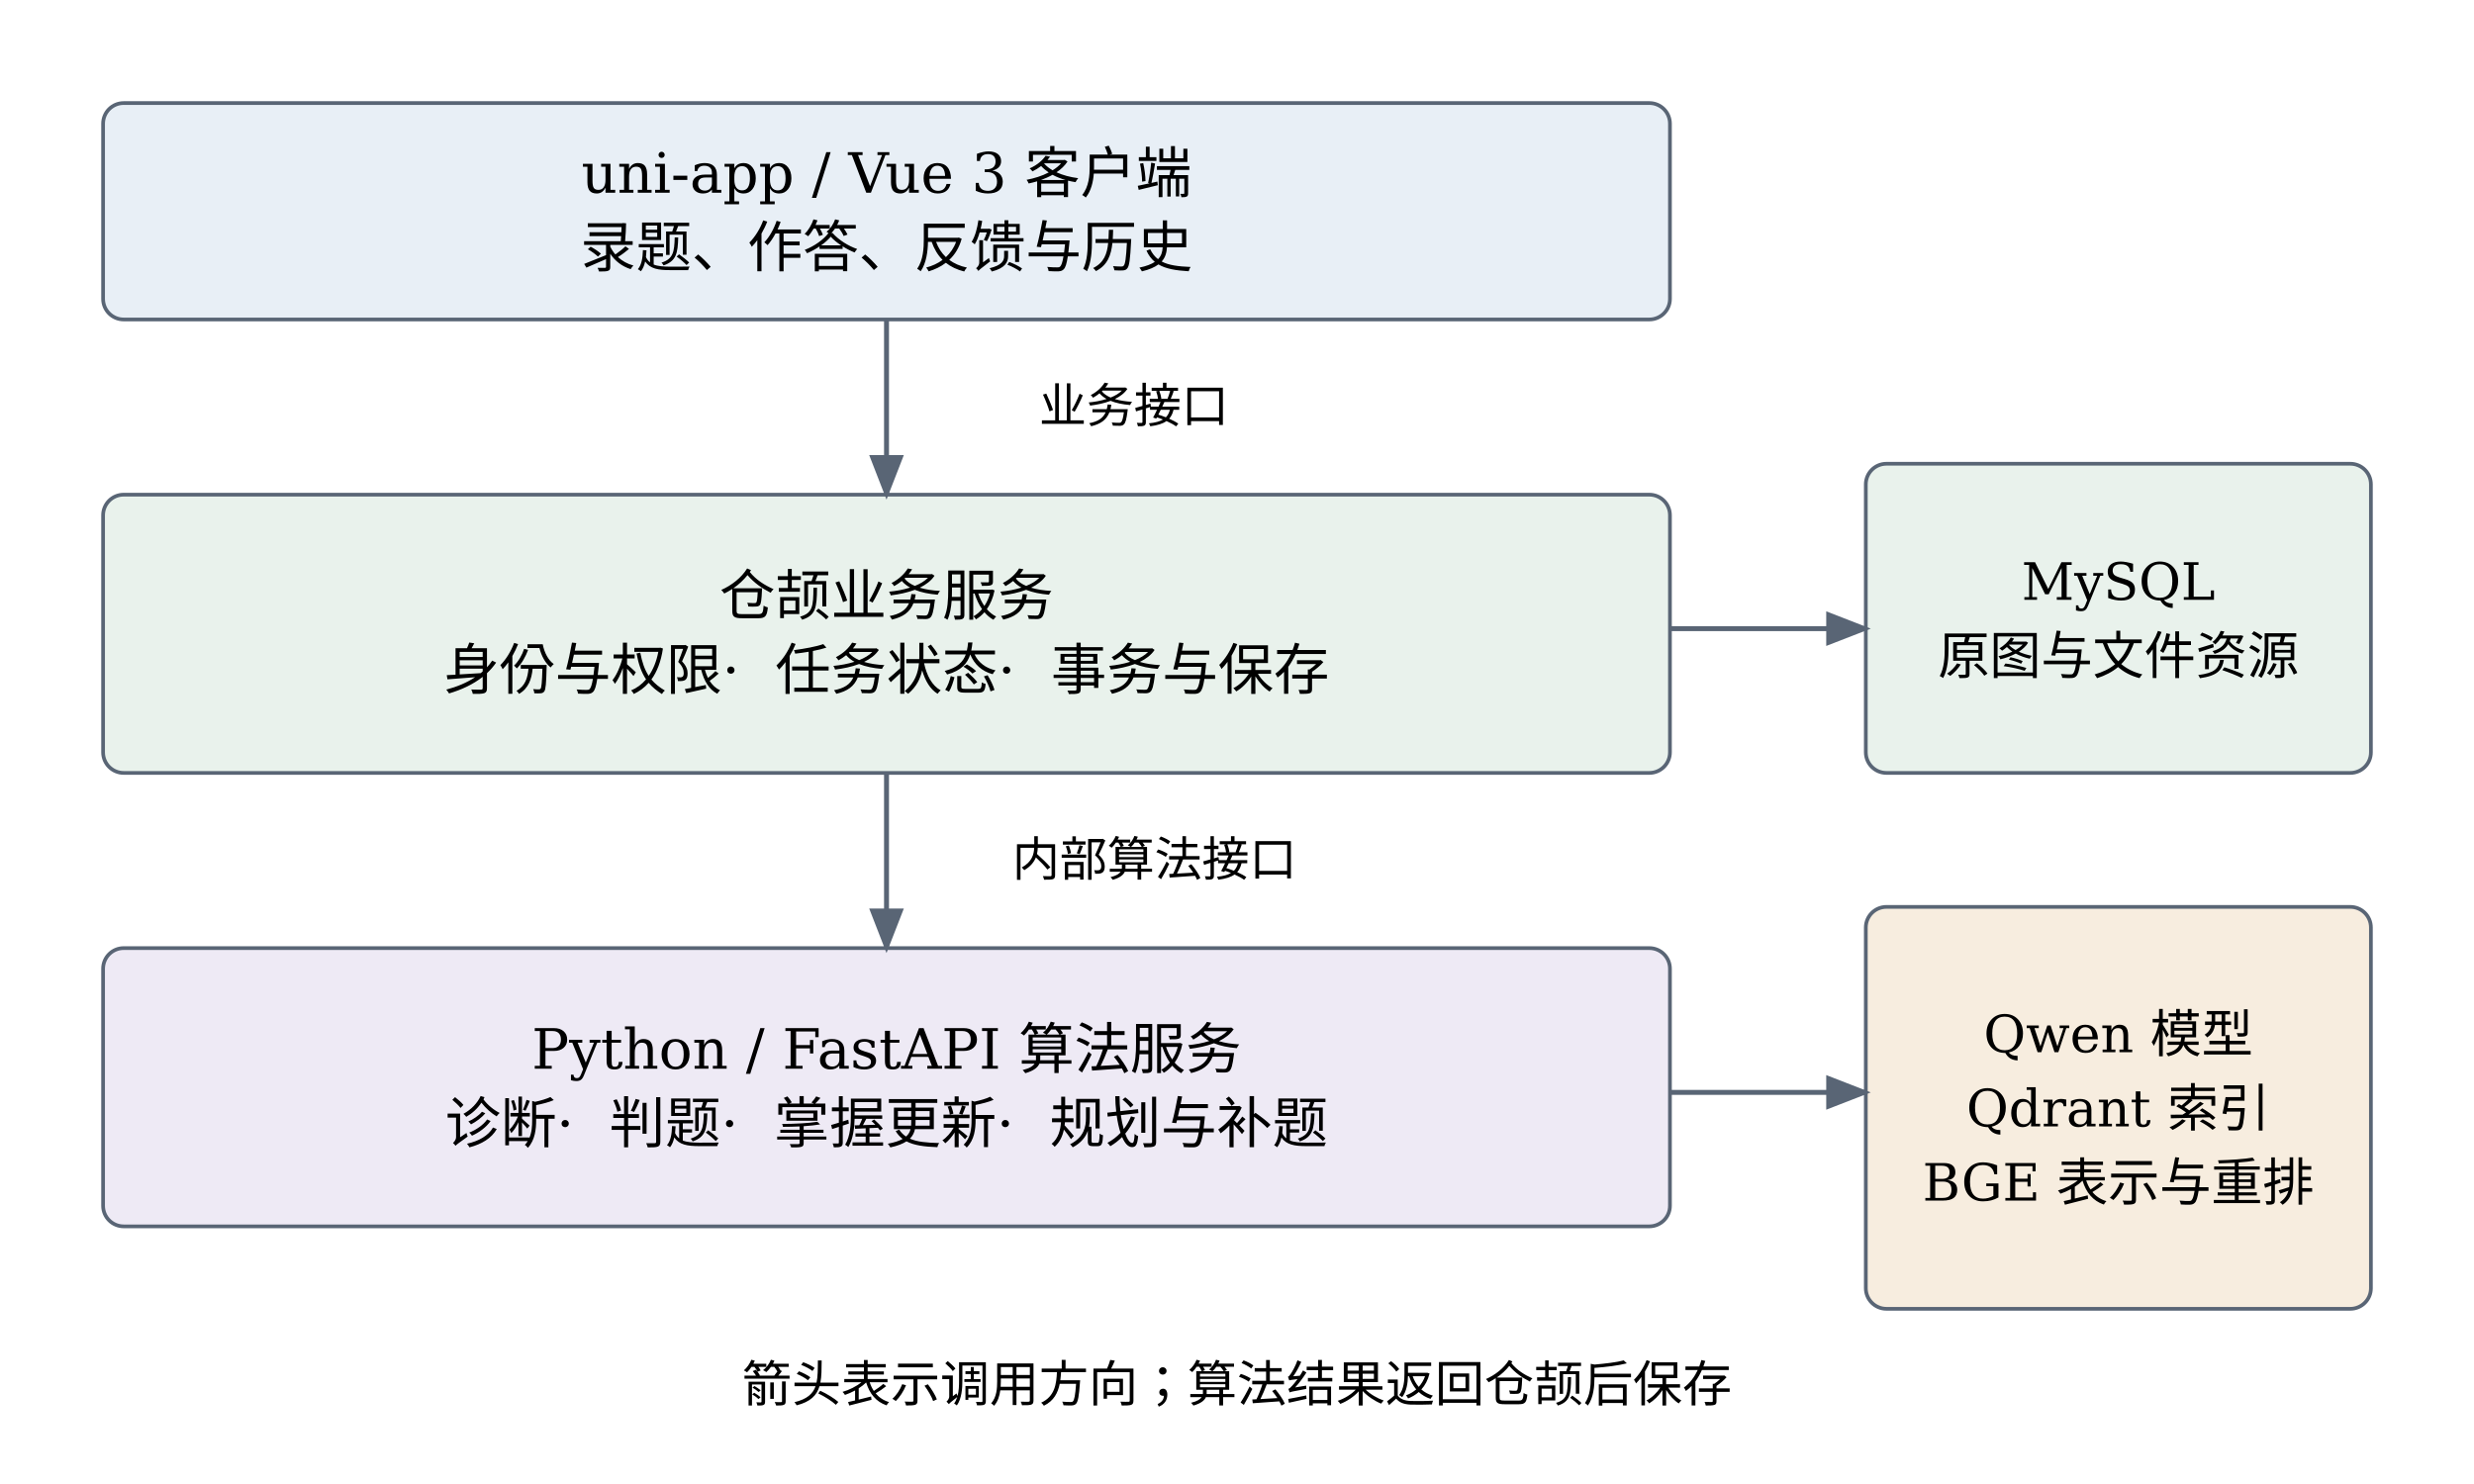
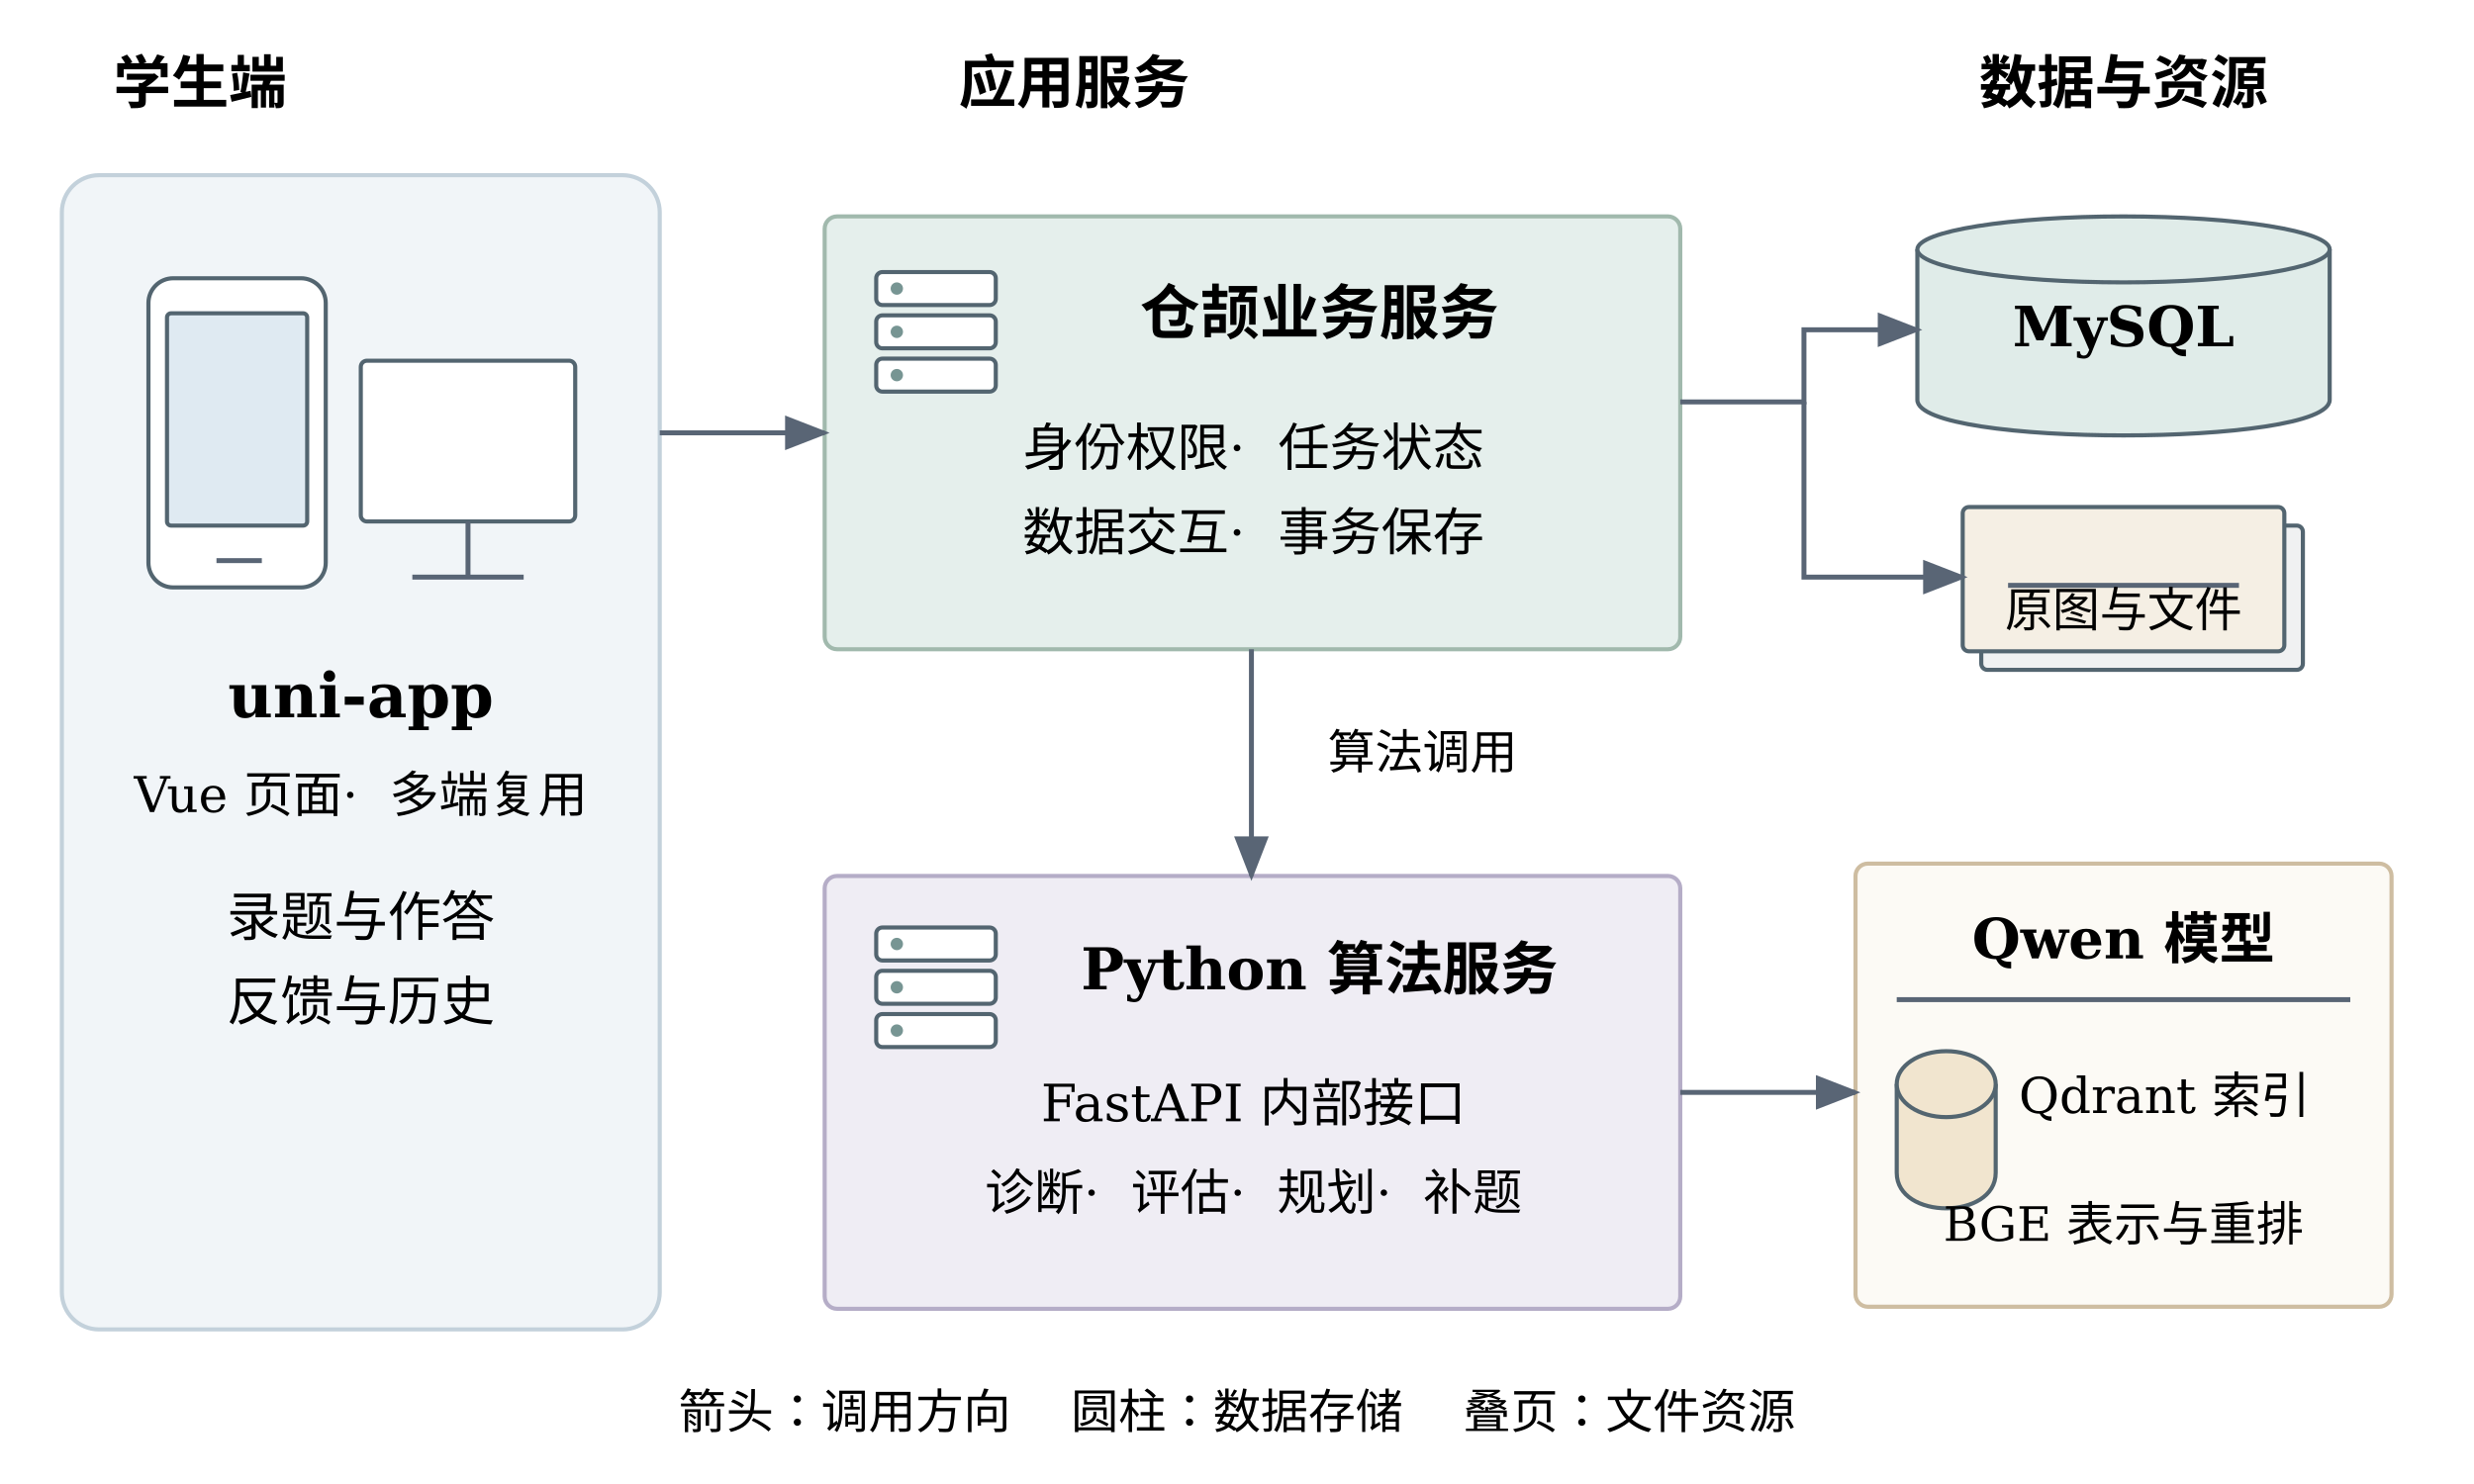
<svg xmlns="http://www.w3.org/2000/svg" width="1200" height="720" viewBox="0 0 1200 720">
  <defs>
    <marker id="arr" markerWidth="9" markerHeight="7" refX="8" refY="3.5" orient="auto">
      <path d="M0,0 L9,3.5 L0,7" fill="#596575" />
    </marker>
  </defs>
  <rect width="1200" height="720" fill="white" />
-   <rect x="50" y="50" width="760" height="105" rx="10" fill="#E8EFF6" stroke="#596575" stroke-width="1.8" />
-   <text x="282.02" y="93.5" fill="#000000" font-family="DejaVu Serif" font-size="27" font-weight="400" text-anchor="start">uni-app / Vue 3 </text>
-   <text x="496.98" y="93.5" fill="#000000" font-family="SimSun" font-size="27" font-weight="400" text-anchor="start">客户端</text>
-   <text x="281.50" y="129.5" fill="#000000" font-family="SimSun" font-size="27" font-weight="400" text-anchor="start">录题、作答、反馈与历史</text>
-   <rect x="50" y="240" width="760" height="135" rx="10" fill="#E9F2EC" stroke="#596575" stroke-width="1.8" />
-   <text x="349.00" y="298.5" fill="#000000" font-family="SimSun" font-size="27" font-weight="400" text-anchor="start">仓颉业务服务</text>
-   <text x="215.25" y="334.5" fill="#000000" font-family="SimSun" font-size="27" font-weight="400" text-anchor="start">身份与权限</text>
-   <text x="350.25" y="334.5" fill="#000000" font-family="DejaVu Serif" font-size="27" font-weight="400" text-anchor="start"> · </text>
-   <text x="376.00" y="334.5" fill="#000000" font-family="SimSun" font-size="27" font-weight="400" text-anchor="start">任务状态</text>
-   <text x="484.00" y="334.5" fill="#000000" font-family="DejaVu Serif" font-size="27" font-weight="400" text-anchor="start"> · </text>
-   <text x="509.75" y="334.5" fill="#000000" font-family="SimSun" font-size="27" font-weight="400" text-anchor="start">事务与保存</text>
-   <rect x="50" y="460" width="760" height="135" rx="10" fill="#EEEAF5" stroke="#596575" stroke-width="1.8" />
-   <text x="257.90" y="518.5" fill="#000000" font-family="DejaVu Serif" font-size="27" font-weight="400" text-anchor="start">Python / FastAPI </text>
-   <text x="494.10" y="518.5" fill="#000000" font-family="SimSun" font-size="27" font-weight="400" text-anchor="start">算法服务</text>
-   <text x="215.88" y="554.5" fill="#000000" font-family="SimSun" font-size="27" font-weight="400" text-anchor="start">诊断</text>
-   <text x="269.88" y="554.5" fill="#000000" font-family="DejaVu Serif" font-size="27" font-weight="400" text-anchor="start"> · </text>
-   <text x="295.63" y="554.5" fill="#000000" font-family="SimSun" font-size="27" font-weight="400" text-anchor="start">判题</text>
-   <text x="349.63" y="554.5" fill="#000000" font-family="DejaVu Serif" font-size="27" font-weight="400" text-anchor="start"> · </text>
-   <text x="375.37" y="554.5" fill="#000000" font-family="SimSun" font-size="27" font-weight="400" text-anchor="start">掌握更新</text>
-   <text x="483.37" y="554.5" fill="#000000" font-family="DejaVu Serif" font-size="27" font-weight="400" text-anchor="start"> · </text>
-   <text x="509.12" y="554.5" fill="#000000" font-family="SimSun" font-size="27" font-weight="400" text-anchor="start">规划与补题</text>
-   <path d="M430,155 L430,240" fill="none" stroke="#596575" stroke-width="2.4" marker-end="url(#arr)" />
-   <text x="504.00" y="205" fill="#000000" font-family="SimSun" font-size="23" font-weight="400" text-anchor="start">业务接口</text>
-   <path d="M430,375 L430,460" fill="none" stroke="#596575" stroke-width="2.4" marker-end="url(#arr)" />
-   <text x="491.00" y="425" fill="#000000" font-family="SimSun" font-size="23" font-weight="400" text-anchor="start">内部算法接口</text>
-   <rect x="905" y="225" width="245" height="150" rx="10" fill="#E9F2EC" stroke="#596575" stroke-width="1.8" />
-   <text x="980.53" y="291.0" fill="#000000" font-family="DejaVu Serif" font-size="25" font-weight="400" text-anchor="start">MySQL</text>
-   <text x="940.00" y="327.0" fill="#000000" font-family="SimSun" font-size="25" font-weight="400" text-anchor="start">原图与文件资源</text>
-   <path d="M810,305 L905,305" fill="none" stroke="#596575" stroke-width="2.4" marker-end="url(#arr)" />
-   <rect x="905" y="440" width="245" height="195" rx="10" fill="#F7EDDF" stroke="#596575" stroke-width="1.8" />
-   <text x="962.13" y="510.5" fill="#000000" font-family="DejaVu Serif" font-size="25" font-weight="400" text-anchor="start">Qwen </text>
-   <text x="1042.87" y="510.5" fill="#000000" font-family="SimSun" font-size="25" font-weight="400" text-anchor="start">模型</text>
-   <text x="953.78" y="546.5" fill="#000000" font-family="DejaVu Serif" font-size="25" font-weight="400" text-anchor="start">Qdrant </text>
-   <text x="1051.22" y="546.5" fill="#000000" font-family="SimSun" font-size="25" font-weight="400" text-anchor="start">索引</text>
-   <text x="932.50" y="582.5" fill="#000000" font-family="DejaVu Serif" font-size="25" font-weight="400" text-anchor="start">BGE </text>
-   <text x="997.50" y="582.5" fill="#000000" font-family="SimSun" font-size="25" font-weight="400" text-anchor="start">表示与重排</text>
-   <path d="M810,530 L905,530" fill="none" stroke="#596575" stroke-width="2.4" marker-end="url(#arr)" />
-   <text x="360.00" y="680" fill="#000000" font-family="SimSun" font-size="24" font-weight="400" text-anchor="start">箭头表示调用方向；算法结果返回仓颉后保存</text>
+   <text x="55.00" y="50" fill="#000000" font-family="SimSun" font-size="28" font-weight="700" text-anchor="start">学生端</text>
+   <text x="465.00" y="50" fill="#000000" font-family="SimSun" font-size="28" font-weight="700" text-anchor="start">应用服务</text>
+   <text x="960.00" y="50" fill="#000000" font-family="SimSun" font-size="28" font-weight="700" text-anchor="start">数据与资源</text>
+   <rect x="30" y="85" width="290" height="560" rx="18" fill="#F1F5F8" stroke="#C3D1DB" stroke-width="2" />
+   <rect x="72" y="135" width="86" height="150" rx="12" fill="white" stroke="#536570" stroke-width="2" />
+   <rect x="81" y="152" width="68" height="103" rx="2" fill="#DFEAF2" stroke="#536570" stroke-width="2" />
+   <path d="M105,272 L127,272" fill="none" stroke="#596575" stroke-width="2.4" />
+   <rect x="175" y="175" width="104" height="78" rx="3" fill="white" stroke="#536570" stroke-width="2" />
+   <path d="M227,253 L227,280" fill="none" stroke="#596575" stroke-width="2.4" />
+   <path d="M200,280 L254,280" fill="none" stroke="#596575" stroke-width="2.4" />
+   <text x="110.57" y="348" fill="#000000" font-family="DejaVu Serif" font-size="30" font-weight="700" text-anchor="start">uni-app</text>
+   <text x="65.01" y="394" fill="#000000" font-family="DejaVu Serif" font-size="24" font-weight="400" text-anchor="start">Vue </text>
+   <text x="118.10" y="394" fill="#000000" font-family="SimSun" font-size="24" font-weight="400" text-anchor="start">页面</text>
+   <text x="166.10" y="394" fill="#000000" font-family="DejaVu Serif" font-size="24" font-weight="400" text-anchor="start"> · </text>
+   <text x="188.99" y="394" fill="#000000" font-family="SimSun" font-size="24" font-weight="400" text-anchor="start">多端复用</text>
+   <text x="110.00" y="454" fill="#000000" font-family="SimSun" font-size="26" font-weight="400" text-anchor="start">录题与作答</text>
+   <text x="110.00" y="495" fill="#000000" font-family="SimSun" font-size="26" font-weight="400" text-anchor="start">反馈与历史</text>
+   <rect x="400" y="105" width="415" height="210" rx="6" fill="#E5EFEC" stroke="#A1B9AD" stroke-width="2" />
+   <rect x="425" y="132" width="58" height="16" rx="3" fill="#FFFFFF" stroke="#536570" stroke-width="2" />
+   <circle cx="435" cy="140" r="3" fill="#779593" />
+   <rect x="425" y="153" width="58" height="16" rx="3" fill="#FFFFFF" stroke="#536570" stroke-width="2" />
+   <circle cx="435" cy="161" r="3" fill="#779593" />
+   <rect x="425" y="174" width="58" height="16" rx="3" fill="#FFFFFF" stroke="#536570" stroke-width="2" />
+   <circle cx="435" cy="182" r="3" fill="#779593" />
+   <text x="553.00" y="162" fill="#000000" font-family="SimSun" font-size="29" font-weight="700" text-anchor="start">仓颉业务服务</text>
+   <text x="496.08" y="226" fill="#000000" font-family="SimSun" font-size="25" font-weight="400" text-anchor="start">身份权限</text>
+   <text x="596.08" y="226" fill="#000000" font-family="DejaVu Serif" font-size="25" font-weight="400" text-anchor="start"> · </text>
+   <text x="619.92" y="226" fill="#000000" font-family="SimSun" font-size="25" font-weight="400" text-anchor="start">任务状态</text>
+   <text x="496.08" y="267" fill="#000000" font-family="SimSun" font-size="25" font-weight="400" text-anchor="start">数据交互</text>
+   <text x="596.08" y="267" fill="#000000" font-family="DejaVu Serif" font-size="25" font-weight="400" text-anchor="start"> · </text>
+   <text x="619.92" y="267" fill="#000000" font-family="SimSun" font-size="25" font-weight="400" text-anchor="start">事务保存</text>
+   <rect x="400" y="425" width="415" height="210" rx="6" fill="#EFEDF4" stroke="#B5ADC7" stroke-width="2" />
+   <rect x="425" y="450" width="58" height="16" rx="3" fill="#FFFFFF" stroke="#536570" stroke-width="2" />
+   <circle cx="435" cy="458" r="3" fill="#779593" />
+   <rect x="425" y="471" width="58" height="16" rx="3" fill="#FFFFFF" stroke="#536570" stroke-width="2" />
+   <circle cx="435" cy="479" r="3" fill="#779593" />
+   <rect x="425" y="492" width="58" height="16" rx="3" fill="#FFFFFF" stroke="#536570" stroke-width="2" />
+   <circle cx="435" cy="500" r="3" fill="#779593" />
+   <text x="524.30" y="480" fill="#000000" font-family="DejaVu Serif" font-size="28" font-weight="700" text-anchor="start">Python </text>
+   <text x="643.70" y="480" fill="#000000" font-family="SimSun" font-size="28" font-weight="700" text-anchor="start">算法服务</text>
+   <text x="504.94" y="544" fill="#000000" font-family="DejaVu Serif" font-size="25" font-weight="400" text-anchor="start">FastAPI </text>
+   <text x="611.06" y="544" fill="#000000" font-family="SimSun" font-size="25" font-weight="400" text-anchor="start">内部接口</text>
+   <text x="477.67" y="587" fill="#000000" font-family="SimSun" font-size="24" font-weight="400" text-anchor="start">诊断</text>
+   <text x="525.67" y="587" fill="#000000" font-family="DejaVu Serif" font-size="24" font-weight="400" text-anchor="start"> · </text>
+   <text x="548.56" y="587" fill="#000000" font-family="SimSun" font-size="24" font-weight="400" text-anchor="start">评估</text>
+   <text x="596.56" y="587" fill="#000000" font-family="DejaVu Serif" font-size="24" font-weight="400" text-anchor="start"> · </text>
+   <text x="619.44" y="587" fill="#000000" font-family="SimSun" font-size="24" font-weight="400" text-anchor="start">规划</text>
+   <text x="667.44" y="587" fill="#000000" font-family="DejaVu Serif" font-size="24" font-weight="400" text-anchor="start"> · </text>
+   <text x="690.33" y="587" fill="#000000" font-family="SimSun" font-size="24" font-weight="400" text-anchor="start">补题</text>
+   <path d="M320,210 L400,210" fill="none" stroke="#596575" stroke-width="2.4" marker-end="url(#arr)" />
+   <path d="M607,315 L607,425" fill="none" stroke="#596575" stroke-width="2.4" marker-end="url(#arr)" />
+   <text x="644.00" y="373" fill="#000000" font-family="SimSun" font-size="23" font-weight="400" text-anchor="start">算法调用</text>
+   <path d="M930,121 L930,194 C930,217 1130,217 1130,194 L1130,121" fill="#E0ECE9" stroke="#536570" stroke-width="2" />
+   <ellipse cx="1030.0" cy="121" rx="100.0" ry="16" fill="#E0ECE9" stroke="#536570" stroke-width="2" />
+   <text x="976.21" y="168" fill="#000000" font-family="DejaVu Serif" font-size="27" font-weight="700" text-anchor="start">MySQL</text>
+   <rect x="961" y="255" width="156" height="70" rx="3" fill="#F0F1F2" stroke="#536570" stroke-width="2" />
+   <rect x="952" y="246" width="156" height="70" rx="3" fill="#F5EFE4" stroke="#536570" stroke-width="2" />
+   <path d="M974,284 L1086,284" fill="none" stroke="#596575" stroke-width="2.4" />
+   <text x="972.50" y="304" fill="#000000" font-family="SimSun" font-size="23" font-weight="400" text-anchor="start">原图与文件</text>
+   <path d="M815,195 L875,195 L875,160 L930,160" fill="none" stroke="#596575" stroke-width="2.4" marker-end="url(#arr)" />
+   <path d="M875,195 L875,280 L952,280" fill="none" stroke="#596575" stroke-width="2.4" marker-end="url(#arr)" />
+   <rect x="900" y="419" width="260" height="215" rx="6" fill="#FCFAF5" stroke="#CEBDA1" stroke-width="2" />
+   <text x="956.52" y="465" fill="#000000" font-family="DejaVu Serif" font-size="27" font-weight="700" text-anchor="start">Qwen </text>
+   <text x="1049.48" y="465" fill="#000000" font-family="SimSun" font-size="27" font-weight="700" text-anchor="start">模型</text>
+   <path d="M920,485 L1140,485" fill="none" stroke="#596575" stroke-width="2.4" />
+   <path d="M920,526 L920,569 C920,592 968,592 968,569 L968,526" fill="#F1E5CF" stroke="#536570" stroke-width="2" />
+   <ellipse cx="944.0" cy="526" rx="24.0" ry="16" fill="#F1E5CF" stroke="#536570" stroke-width="2" />
+   <text x="979.22" y="540" fill="#000000" font-family="DejaVu Serif" font-size="24" font-weight="400" text-anchor="start">Qdrant </text>
+   <text x="1072.78" y="540" fill="#000000" font-family="SimSun" font-size="24" font-weight="400" text-anchor="start">索引</text>
+   <text x="942.60" y="602" fill="#000000" font-family="DejaVu Serif" font-size="23" font-weight="400" text-anchor="start">BGE </text>
+   <text x="1002.40" y="602" fill="#000000" font-family="SimSun" font-size="23" font-weight="400" text-anchor="start">表示与重排</text>
+   <path d="M815,530 L900,530" fill="none" stroke="#596575" stroke-width="2.4" marker-end="url(#arr)" />
+   <text x="329.25" y="693" fill="#000000" font-family="SimSun" font-size="23" font-weight="400" text-anchor="start">箭头：调用方向</text>
+   <text x="490.25" y="693" fill="#000000" font-family="DejaVu Serif" font-size="23" font-weight="400" text-anchor="start">    </text>
+   <text x="519.50" y="693" fill="#000000" font-family="SimSun" font-size="23" font-weight="400" text-anchor="start">圆柱：数据存储</text>
+   <text x="680.50" y="693" fill="#000000" font-family="DejaVu Serif" font-size="23" font-weight="400" text-anchor="start">    </text>
+   <text x="709.75" y="693" fill="#000000" font-family="SimSun" font-size="23" font-weight="400" text-anchor="start">叠页：文件资源</text>
</svg>
